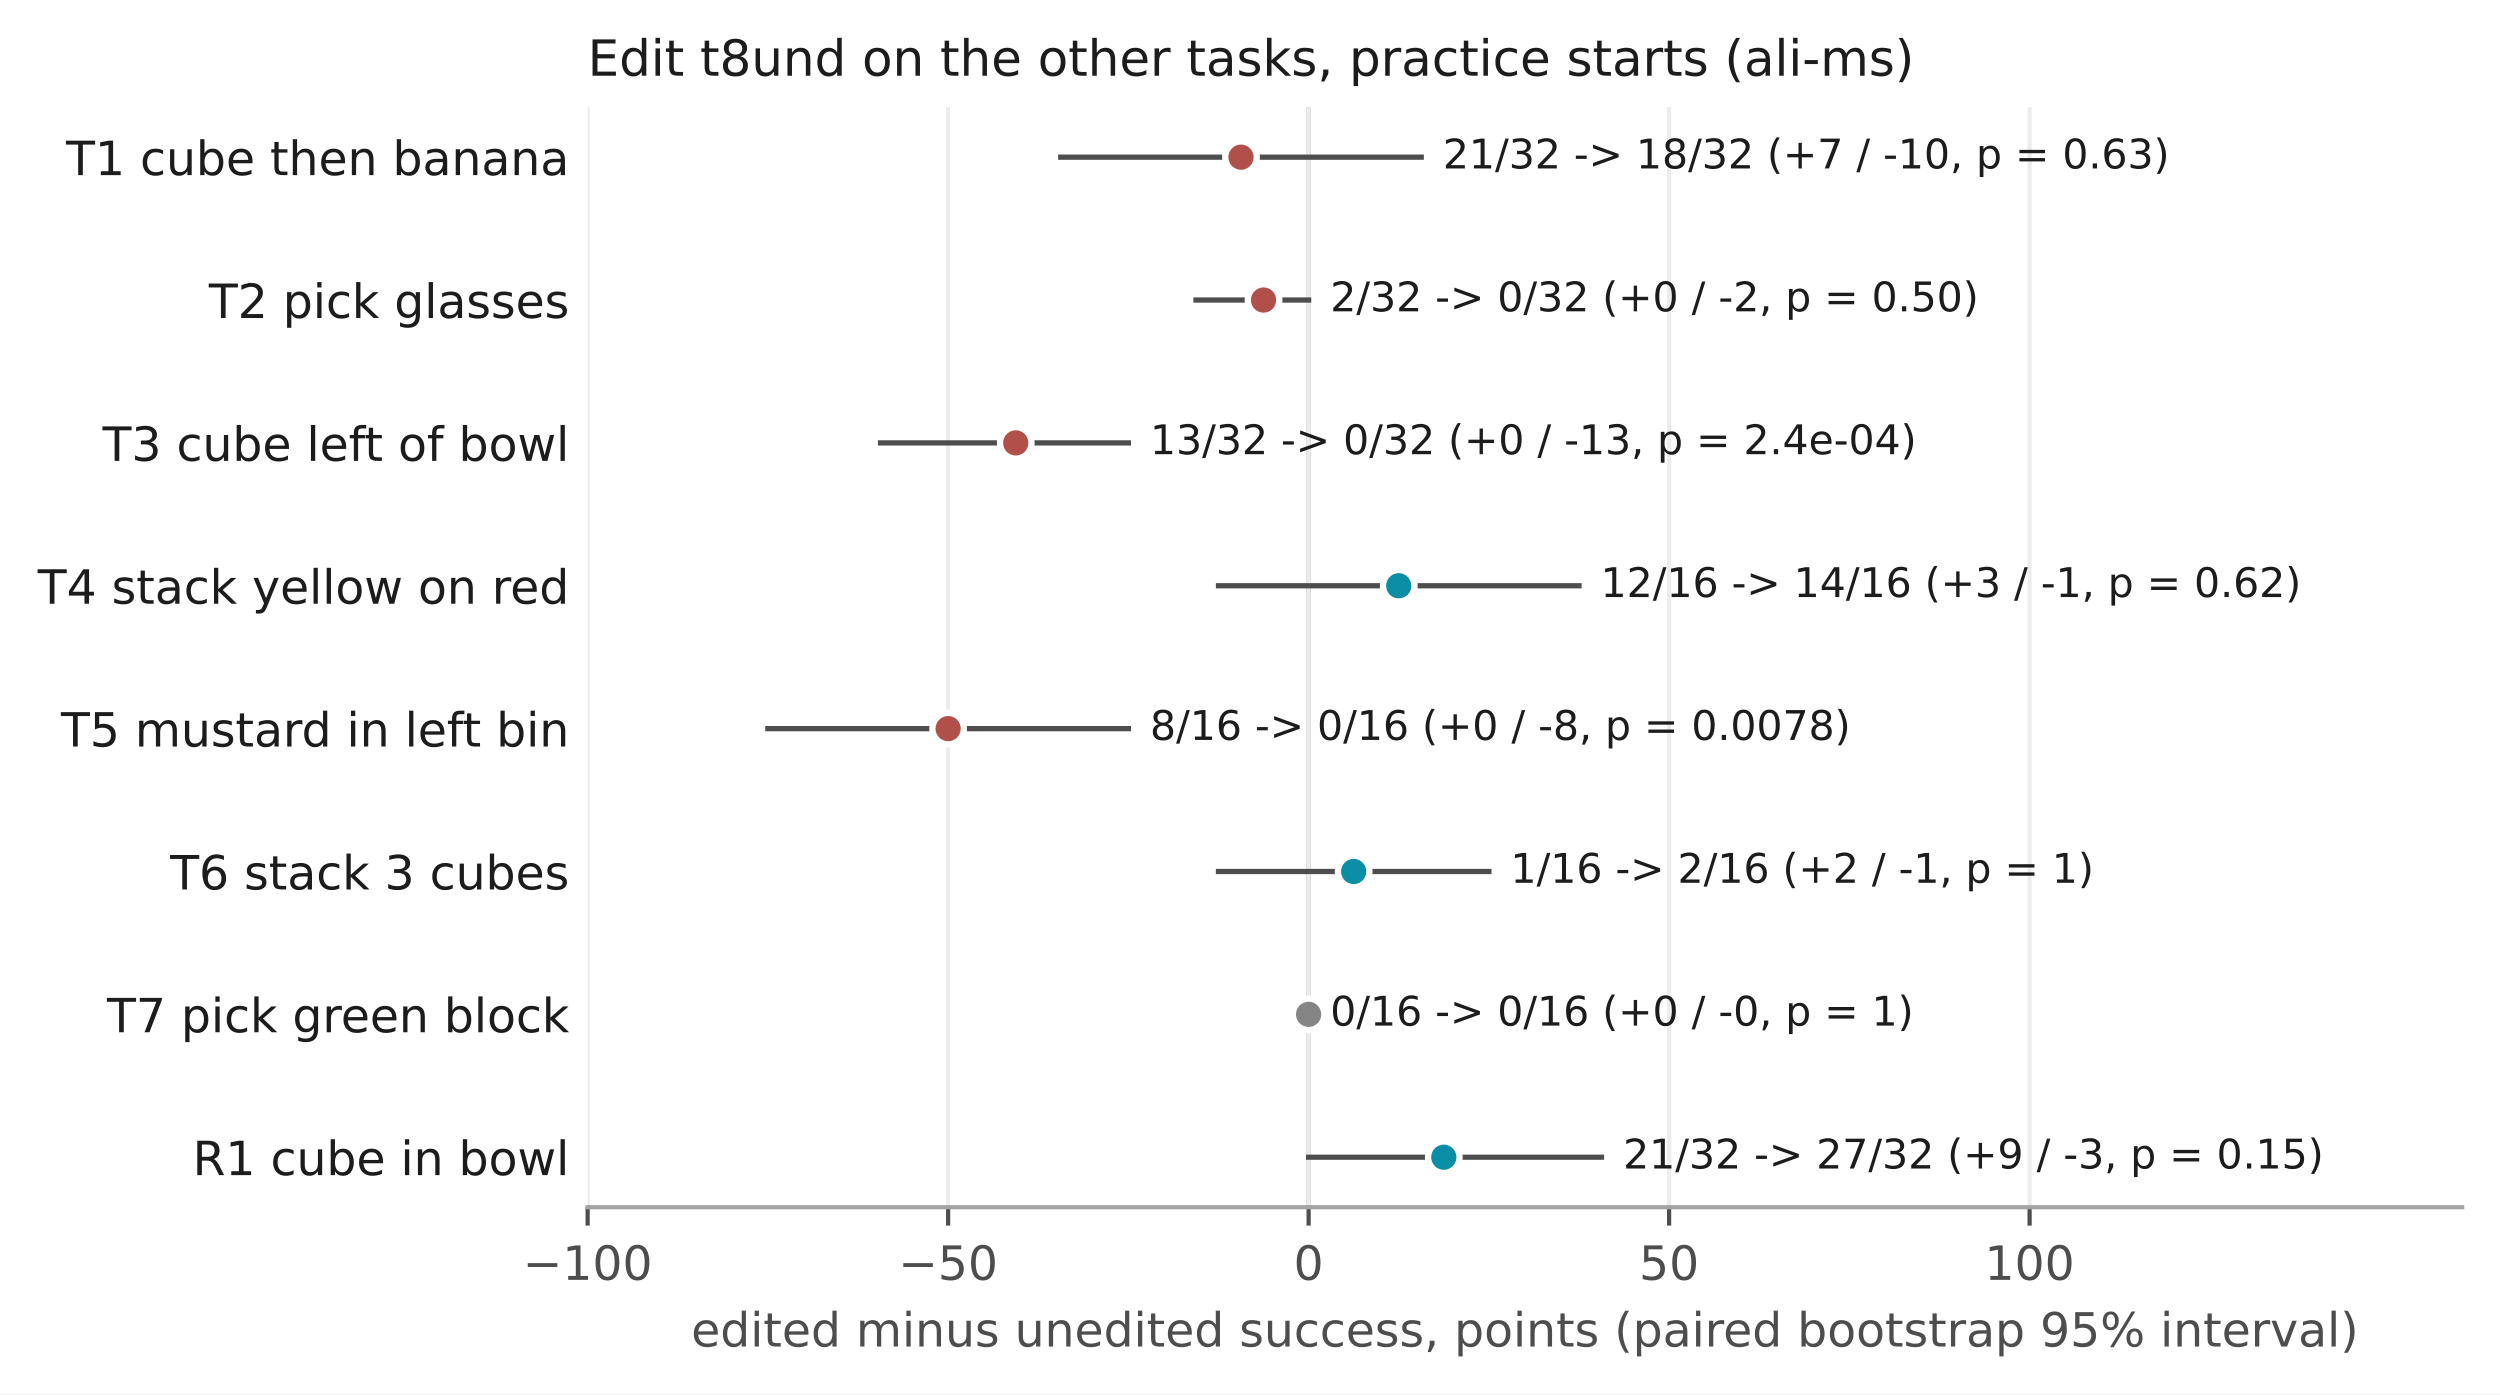
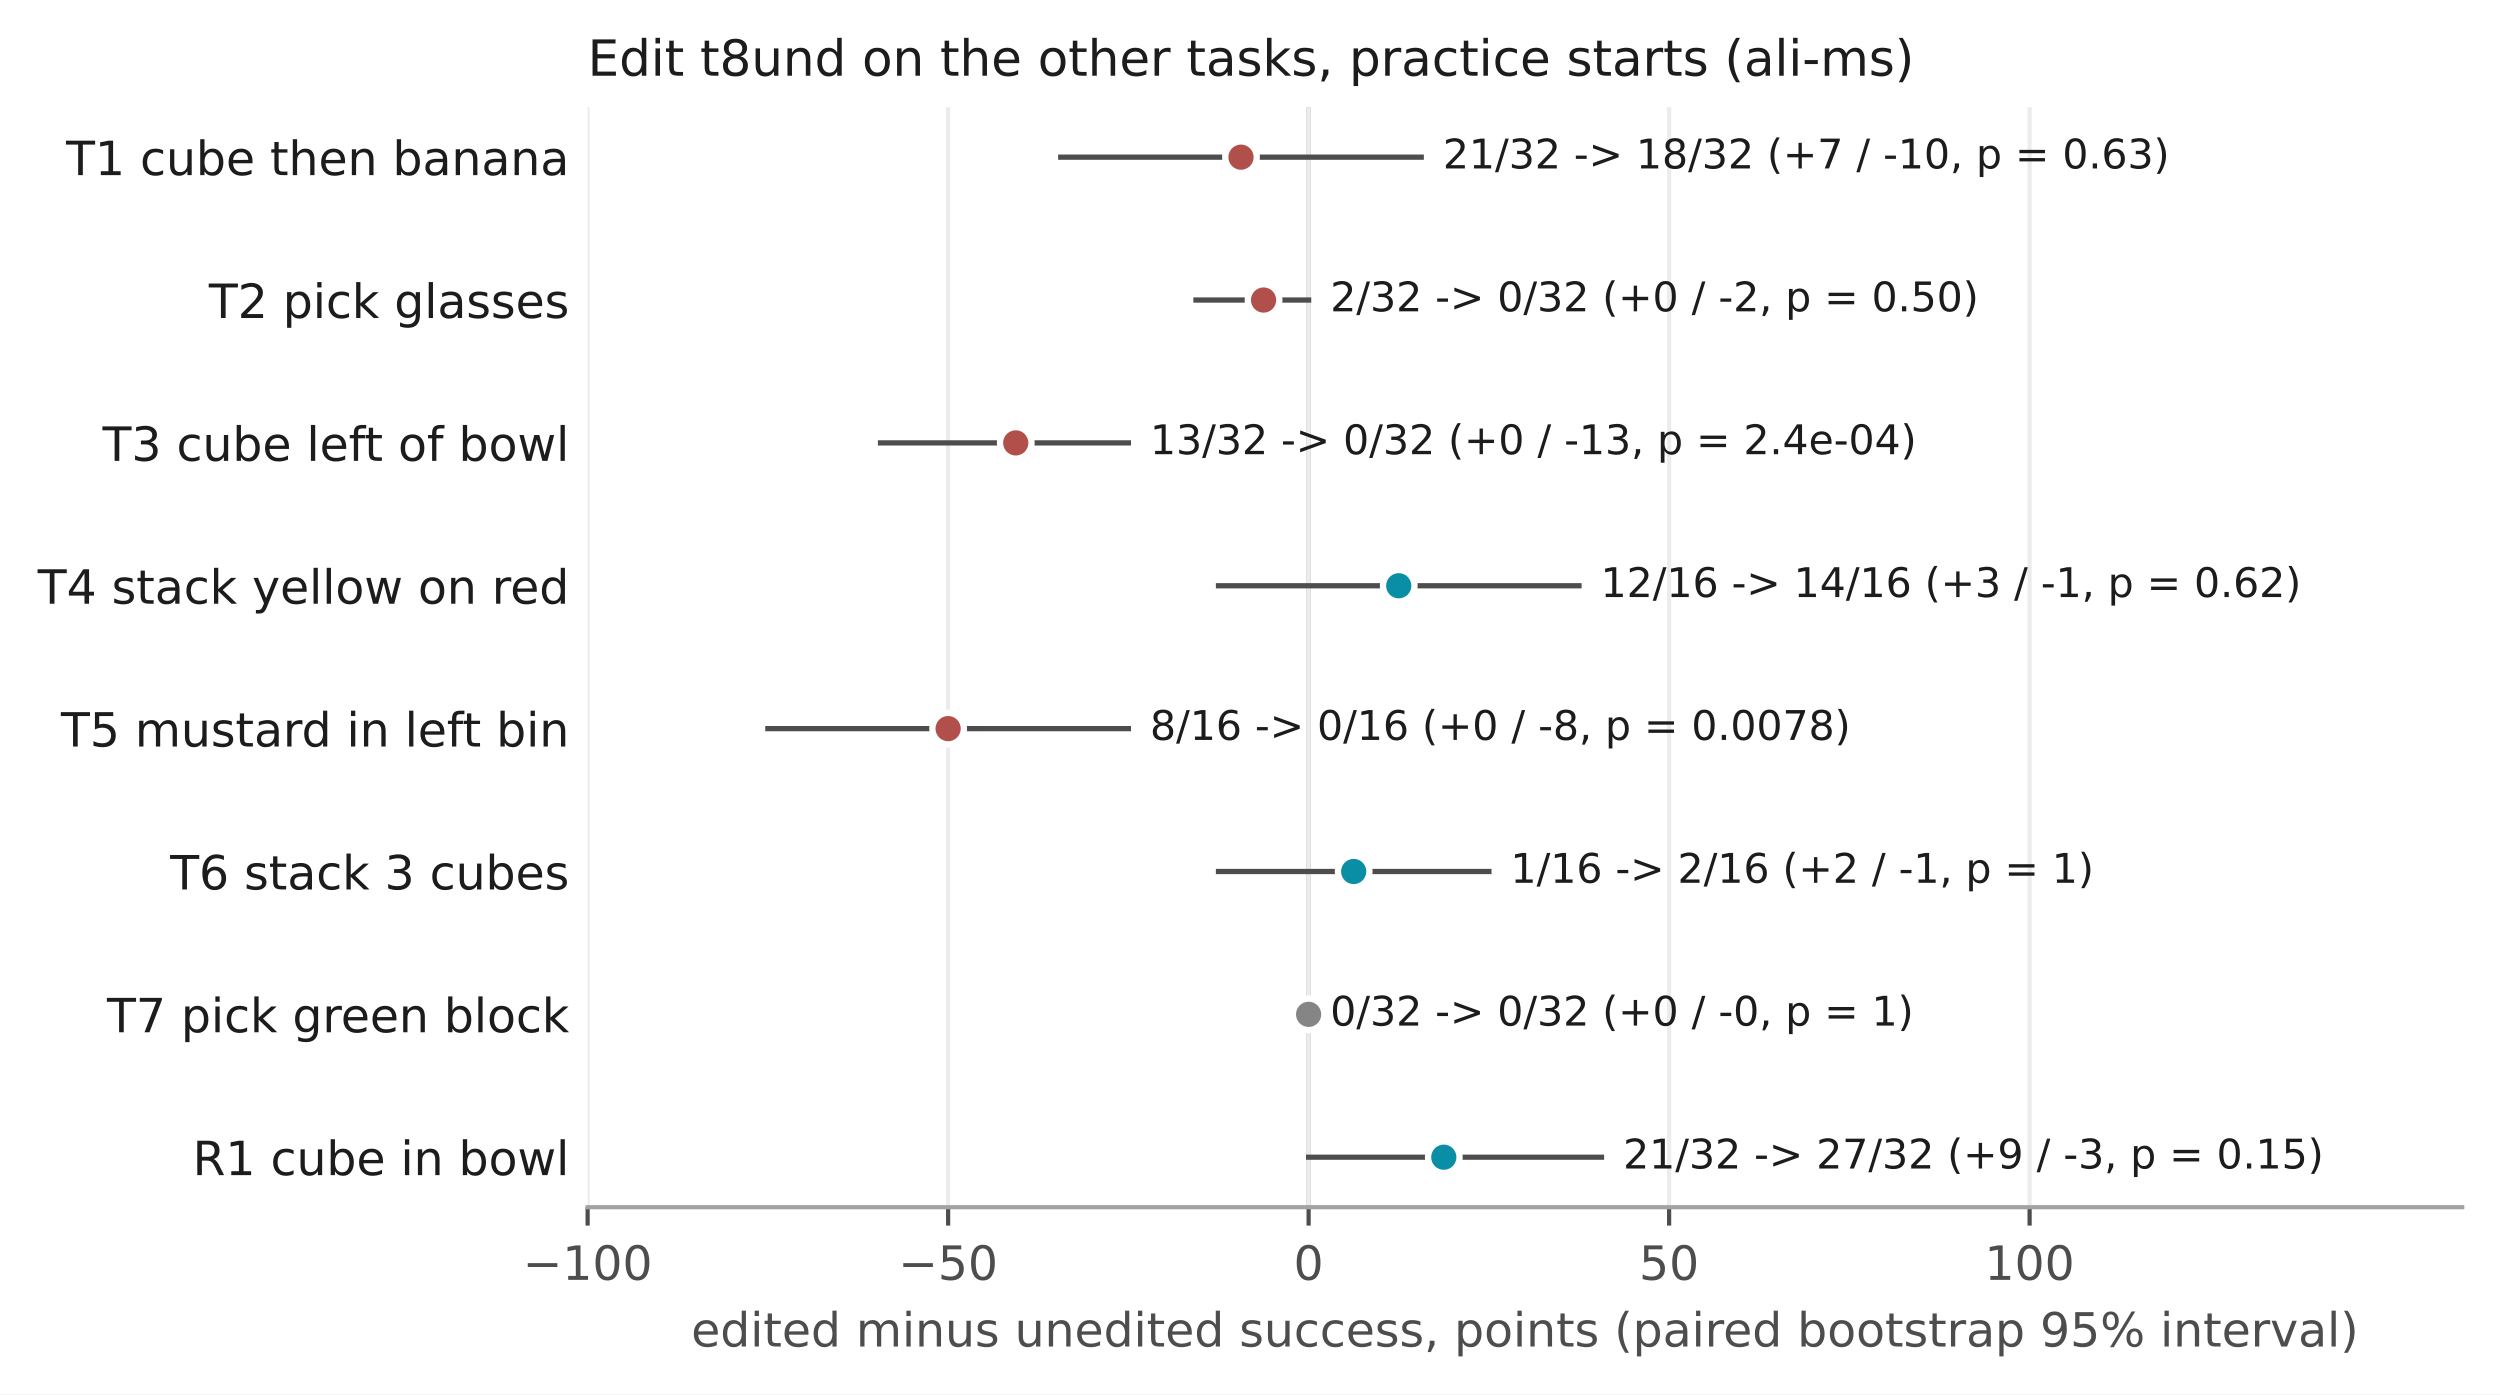
<svg xmlns="http://www.w3.org/2000/svg" xmlns:xlink="http://www.w3.org/1999/xlink" width="476.269pt" height="265.602pt" viewBox="0 0 476.269 265.602" version="1.1">
  <defs>
    <style type="text/css">*{stroke-linejoin: round; stroke-linecap: butt}</style>
  </defs>
  <g id="figure_1">
    <g id="patch_1">
      <path d="M -0 265.602  L 476.269 265.602  L 476.269 0  L -0 0  z " style="fill: #ffffff" />
    </g>
    <g id="axes_1">
      <g id="patch_2">
        <path d="M 111.949 229.982  L 469.069 229.982  L 469.069 20.419  L 111.949 20.419  z " style="fill: #ffffff" />
      </g>
      <g id="line2d_1">
-         <path d="M 249.302 229.982  L 249.302 20.419  " clip-path="url(#p06963b3d7a)" style="fill: none; stroke: #a3a3a3; stroke-width: 0.8; stroke-linecap: square" />
+         <path d="M 249.302 229.982  L 249.302 20.419  " clip-path="url(#p1a1010f6fb)" style="fill: none; stroke: #a3a3a3; stroke-width: 0.8; stroke-linecap: square" />
      </g>
      <g id="matplotlib.axis_1">
        <g id="xtick_1">
          <g id="line2d_2">
-             <path d="M 111.949 229.982  L 111.949 20.419  " clip-path="url(#p06963b3d7a)" style="fill: none; stroke: #ececec; stroke-width: 0.8; stroke-linecap: square" />
+             <path d="M 111.949 229.982  L 111.949 20.419  " clip-path="url(#p1a1010f6fb)" style="fill: none; stroke: #ececec; stroke-width: 0.8; stroke-linecap: square" />
          </g>
          <g id="line2d_3">
            <defs>
-               <path id="m3f076a8d47" d="M 0 0  L 0 3.5  " style="stroke: #4d4d4d; stroke-width: 0.8" />
+               <path id="m55f69f9933" d="M 0 0  L 0 3.5  " style="stroke: #4d4d4d; stroke-width: 0.8" />
            </defs>
            <g>
-               <use xlink:href="#m3f076a8d47" x="111.949" y="229.982" style="fill: #4d4d4d; stroke: #4d4d4d; stroke-width: 0.8" />
+               <use xlink:href="#m55f69f9933" x="111.949" y="229.982" style="fill: #4d4d4d; stroke: #4d4d4d; stroke-width: 0.8" />
            </g>
          </g>
          <g id="text_1">
            <text style="font-size: 9px; font-family: 'DejaVu Sans'; text-anchor: middle; fill: #4d4d4d" x="111.949" y="243.82" transform="rotate(-0 111.9486 243.8203)">−100</text>
          </g>
        </g>
        <g id="xtick_2">
          <g id="line2d_4">
-             <path d="M 180.626 229.982  L 180.626 20.419  " clip-path="url(#p06963b3d7a)" style="fill: none; stroke: #ececec; stroke-width: 0.8; stroke-linecap: square" />
+             <path d="M 180.626 229.982  L 180.626 20.419  " clip-path="url(#p1a1010f6fb)" style="fill: none; stroke: #ececec; stroke-width: 0.8; stroke-linecap: square" />
          </g>
          <g id="line2d_5">
            <g>
-               <use xlink:href="#m3f076a8d47" x="180.626" y="229.982" style="fill: #4d4d4d; stroke: #4d4d4d; stroke-width: 0.8" />
+               <use xlink:href="#m55f69f9933" x="180.626" y="229.982" style="fill: #4d4d4d; stroke: #4d4d4d; stroke-width: 0.8" />
            </g>
          </g>
          <g id="text_2">
            <text style="font-size: 9px; font-family: 'DejaVu Sans'; text-anchor: middle; fill: #4d4d4d" x="180.626" y="243.82" transform="rotate(-0 180.6255 243.8203)">−50</text>
          </g>
        </g>
        <g id="xtick_3">
          <g id="line2d_6">
-             <path d="M 249.302 229.982  L 249.302 20.419  " clip-path="url(#p06963b3d7a)" style="fill: none; stroke: #ececec; stroke-width: 0.8; stroke-linecap: square" />
+             <path d="M 249.302 229.982  L 249.302 20.419  " clip-path="url(#p1a1010f6fb)" style="fill: none; stroke: #ececec; stroke-width: 0.8; stroke-linecap: square" />
          </g>
          <g id="line2d_7">
            <g>
-               <use xlink:href="#m3f076a8d47" x="249.302" y="229.982" style="fill: #4d4d4d; stroke: #4d4d4d; stroke-width: 0.8" />
+               <use xlink:href="#m55f69f9933" x="249.302" y="229.982" style="fill: #4d4d4d; stroke: #4d4d4d; stroke-width: 0.8" />
            </g>
          </g>
          <g id="text_3">
            <text style="font-size: 9px; font-family: 'DejaVu Sans'; text-anchor: middle; fill: #4d4d4d" x="249.302" y="243.82" transform="rotate(-0 249.3024 243.8203)">0</text>
          </g>
        </g>
        <g id="xtick_4">
          <g id="line2d_8">
-             <path d="M 317.979 229.982  L 317.979 20.419  " clip-path="url(#p06963b3d7a)" style="fill: none; stroke: #ececec; stroke-width: 0.8; stroke-linecap: square" />
+             <path d="M 317.979 229.982  L 317.979 20.419  " clip-path="url(#p1a1010f6fb)" style="fill: none; stroke: #ececec; stroke-width: 0.8; stroke-linecap: square" />
          </g>
          <g id="line2d_9">
            <g>
-               <use xlink:href="#m3f076a8d47" x="317.979" y="229.982" style="fill: #4d4d4d; stroke: #4d4d4d; stroke-width: 0.8" />
+               <use xlink:href="#m55f69f9933" x="317.979" y="229.982" style="fill: #4d4d4d; stroke: #4d4d4d; stroke-width: 0.8" />
            </g>
          </g>
          <g id="text_4">
            <text style="font-size: 9px; font-family: 'DejaVu Sans'; text-anchor: middle; fill: #4d4d4d" x="317.979" y="243.82" transform="rotate(-0 317.9794 243.8203)">50</text>
          </g>
        </g>
        <g id="xtick_5">
          <g id="line2d_10">
-             <path d="M 386.656 229.982  L 386.656 20.419  " clip-path="url(#p06963b3d7a)" style="fill: none; stroke: #ececec; stroke-width: 0.8; stroke-linecap: square" />
+             <path d="M 386.656 229.982  L 386.656 20.419  " clip-path="url(#p1a1010f6fb)" style="fill: none; stroke: #ececec; stroke-width: 0.8; stroke-linecap: square" />
          </g>
          <g id="line2d_11">
            <g>
-               <use xlink:href="#m3f076a8d47" x="386.656" y="229.982" style="fill: #4d4d4d; stroke: #4d4d4d; stroke-width: 0.8" />
+               <use xlink:href="#m55f69f9933" x="386.656" y="229.982" style="fill: #4d4d4d; stroke: #4d4d4d; stroke-width: 0.8" />
            </g>
          </g>
          <g id="text_5">
            <text style="font-size: 9px; font-family: 'DejaVu Sans'; text-anchor: middle; fill: #4d4d4d" x="386.656" y="243.82" transform="rotate(-0 386.6563 243.8203)">100</text>
          </g>
        </g>
        <g id="text_6">
          <text style="font-size: 9px; font-family: 'DejaVu Sans'; text-anchor: middle; fill: #4d4d4d" x="290.509" y="256.531" transform="rotate(-0 290.5086 256.5306)">edited minus unedited success, points (paired bootstrap 95% interval)</text>
        </g>
      </g>
      <g id="matplotlib.axis_2">
        <g id="ytick_1">
          <g id="line2d_12" />
          <g id="text_7">
            <text style="font-size: 9px; font-family: 'DejaVu Sans'; text-anchor: end; fill: #1c1c1c" x="108.449" y="223.875" transform="rotate(-0 108.4486 223.8754)">R1 cube in bowl</text>
          </g>
        </g>
        <g id="ytick_2">
          <g id="line2d_13" />
          <g id="text_8">
            <text style="font-size: 9px; font-family: 'DejaVu Sans'; text-anchor: end; fill: #1c1c1c" x="108.449" y="196.659" transform="rotate(-0 108.4486 196.6594)">T7 pick green block</text>
          </g>
        </g>
        <g id="ytick_3">
          <g id="line2d_14" />
          <g id="text_9">
            <text style="font-size: 9px; font-family: 'DejaVu Sans'; text-anchor: end; fill: #1c1c1c" x="108.449" y="169.443" transform="rotate(-0 108.4486 169.4434)">T6 stack 3 cubes</text>
          </g>
        </g>
        <g id="ytick_4">
          <g id="line2d_15" />
          <g id="text_10">
            <text style="font-size: 9px; font-family: 'DejaVu Sans'; text-anchor: end; fill: #1c1c1c" x="108.449" y="142.227" transform="rotate(-0 108.4486 142.2274)">T5 mustard in left bin</text>
          </g>
        </g>
        <g id="ytick_5">
          <g id="line2d_16" />
          <g id="text_11">
            <text style="font-size: 9px; font-family: 'DejaVu Sans'; text-anchor: end; fill: #1c1c1c" x="108.449" y="115.011" transform="rotate(-0 108.4486 115.0114)">T4 stack yellow on red</text>
          </g>
        </g>
        <g id="ytick_6">
          <g id="line2d_17" />
          <g id="text_12">
            <text style="font-size: 9px; font-family: 'DejaVu Sans'; text-anchor: end; fill: #1c1c1c" x="108.449" y="87.795" transform="rotate(-0 108.4486 87.79541)">T3 cube left of bowl</text>
          </g>
        </g>
        <g id="ytick_7">
          <g id="line2d_18" />
          <g id="text_13">
            <text style="font-size: 9px; font-family: 'DejaVu Sans'; text-anchor: end; fill: #1c1c1c" x="108.449" y="60.579" transform="rotate(-0 108.4486 60.57941)">T2 pick glasses</text>
          </g>
        </g>
        <g id="ytick_8">
          <g id="line2d_19" />
          <g id="text_14">
            <text style="font-size: 9px; font-family: 'DejaVu Sans'; text-anchor: end; fill: #1c1c1c" x="108.449" y="33.363" transform="rotate(-0 108.4486 33.36341)">T1 cube then banana</text>
          </g>
        </g>
      </g>
      <g id="line2d_20">
-         <path d="M 202.08 29.944  L 270.757 29.944  " clip-path="url(#p06963b3d7a)" style="fill: none; stroke: #4d4d4d; stroke-linecap: square" />
+         <path d="M 202.08 29.944  L 270.757 29.944  " clip-path="url(#p1a1010f6fb)" style="fill: none; stroke: #4d4d4d; stroke-linecap: square" />
      </g>
      <g id="line2d_21">
-         <path d="M 227.848 57.16  L 249.302 57.16  " clip-path="url(#p06963b3d7a)" style="fill: none; stroke: #4d4d4d; stroke-linecap: square" />
+         <path d="M 227.848 57.16  L 249.302 57.16  " clip-path="url(#p1a1010f6fb)" style="fill: none; stroke: #4d4d4d; stroke-linecap: square" />
      </g>
      <g id="line2d_22">
-         <path d="M 167.742 84.376  L 214.964 84.376  " clip-path="url(#p06963b3d7a)" style="fill: none; stroke: #4d4d4d; stroke-linecap: square" />
+         <path d="M 167.742 84.376  L 214.964 84.376  " clip-path="url(#p1a1010f6fb)" style="fill: none; stroke: #4d4d4d; stroke-linecap: square" />
      </g>
      <g id="line2d_23">
-         <path d="M 232.133 111.592  L 300.81 111.592  " clip-path="url(#p06963b3d7a)" style="fill: none; stroke: #4d4d4d; stroke-linecap: square" />
+         <path d="M 232.133 111.592  L 300.81 111.592  " clip-path="url(#p1a1010f6fb)" style="fill: none; stroke: #4d4d4d; stroke-linecap: square" />
      </g>
      <g id="line2d_24">
-         <path d="M 146.287 138.808  L 214.964 138.808  " clip-path="url(#p06963b3d7a)" style="fill: none; stroke: #4d4d4d; stroke-linecap: square" />
+         <path d="M 146.287 138.808  L 214.964 138.808  " clip-path="url(#p1a1010f6fb)" style="fill: none; stroke: #4d4d4d; stroke-linecap: square" />
      </g>
      <g id="line2d_25">
-         <path d="M 232.133 166.024  L 283.641 166.024  " clip-path="url(#p06963b3d7a)" style="fill: none; stroke: #4d4d4d; stroke-linecap: square" />
+         <path d="M 232.133 166.024  L 283.641 166.024  " clip-path="url(#p1a1010f6fb)" style="fill: none; stroke: #4d4d4d; stroke-linecap: square" />
      </g>
      <g id="line2d_26">
-         <path d="M 249.302 193.24  L 249.302 193.24  " clip-path="url(#p06963b3d7a)" style="fill: none; stroke: #4d4d4d; stroke-linecap: square" />
+         <path d="M 249.302 193.24  L 249.302 193.24  " clip-path="url(#p1a1010f6fb)" style="fill: none; stroke: #4d4d4d; stroke-linecap: square" />
      </g>
      <g id="line2d_27">
-         <path d="M 249.302 220.456  L 305.096 220.456  " clip-path="url(#p06963b3d7a)" style="fill: none; stroke: #4d4d4d; stroke-linecap: square" />
+         <path d="M 249.302 220.456  L 305.096 220.456  " clip-path="url(#p1a1010f6fb)" style="fill: none; stroke: #4d4d4d; stroke-linecap: square" />
      </g>
      <g id="patch_3">
        <path d="M 111.949 229.982  L 469.069 229.982  " style="fill: none; stroke: #a3a3a3; stroke-width: 0.8; stroke-linejoin: miter; stroke-linecap: square" />
      </g>
      <g id="line2d_28">
        <defs>
-           <path id="mbeb2a30278" d="M 0 3  C 0.796 3 1.559 2.684 2.121 2.121  C 2.684 1.559 3 0.796 3 0  C 3 -0.796 2.684 -1.559 2.121 -2.121  C 1.559 -2.684 0.796 -3 0 -3  C -0.796 -3 -1.559 -2.684 -2.121 -2.121  C -2.684 -1.559 -3 -0.796 -3 0  C -3 0.796 -2.684 1.559 -2.121 2.121  C -1.559 2.684 -0.796 3 0 3  z " style="stroke: #ffffff; stroke-width: 1.2" />
+           <path id="meb3883f328" d="M 0 3  C 0.796 3 1.559 2.684 2.121 2.121  C 2.684 1.559 3 0.796 3 0  C 3 -0.796 2.684 -1.559 2.121 -2.121  C 1.559 -2.684 0.796 -3 0 -3  C -0.796 -3 -1.559 -2.684 -2.121 -2.121  C -2.684 -1.559 -3 -0.796 -3 0  C -3 0.796 -2.684 1.559 -2.121 2.121  C -1.559 2.684 -0.796 3 0 3  z " style="stroke: #ffffff; stroke-width: 1.2" />
        </defs>
-         <g clip-path="url(#p06963b3d7a)">
-           <use xlink:href="#mbeb2a30278" x="236.419" y="29.944" style="fill: #b1504a; stroke: #ffffff; stroke-width: 1.2" />
+         <g clip-path="url(#p1a1010f6fb)">
+           <use xlink:href="#meb3883f328" x="236.419" y="29.944" style="fill: #b1504a; stroke: #ffffff; stroke-width: 1.2" />
        </g>
      </g>
      <g id="text_15">
        <text style="font-size: 7.8px; font-family: 'DejaVu Sans'; text-anchor: start; fill: #1c1c1c" x="274.878" y="32.096" transform="rotate(-0 274.8777 32.09643)">21/32 -&gt; 18/32  (+7 / -10, p = 0.63)</text>
      </g>
      <g id="line2d_29">
-         <g clip-path="url(#p06963b3d7a)">
-           <use xlink:href="#mbeb2a30278" x="240.718" y="57.16" style="fill: #b1504a; stroke: #ffffff; stroke-width: 1.2" />
+         <g clip-path="url(#p1a1010f6fb)">
+           <use xlink:href="#meb3883f328" x="240.718" y="57.16" style="fill: #b1504a; stroke: #ffffff; stroke-width: 1.2" />
        </g>
      </g>
      <g id="text_16">
        <text style="font-size: 7.8px; font-family: 'DejaVu Sans'; text-anchor: start; fill: #1c1c1c" x="253.423" y="59.312" transform="rotate(-0 253.4231 59.31243)">2/32 -&gt; 0/32  (+0 / -2, p = 0.50)</text>
      </g>
      <g id="line2d_30">
-         <g clip-path="url(#p06963b3d7a)">
-           <use xlink:href="#mbeb2a30278" x="193.509" y="84.376" style="fill: #b1504a; stroke: #ffffff; stroke-width: 1.2" />
+         <g clip-path="url(#p1a1010f6fb)">
+           <use xlink:href="#meb3883f328" x="193.509" y="84.376" style="fill: #b1504a; stroke: #ffffff; stroke-width: 1.2" />
        </g>
      </g>
      <g id="text_17">
        <text style="font-size: 7.8px; font-family: 'DejaVu Sans'; text-anchor: start; fill: #1c1c1c" x="219.085" y="86.528" transform="rotate(-0 219.0846 86.52843)">13/32 -&gt; 0/32  (+0 / -13, p = 2.4e-04)</text>
      </g>
      <g id="line2d_31">
        <defs>
-           <path id="m4a8315bb2b" d="M 0 3  C 0.796 3 1.559 2.684 2.121 2.121  C 2.684 1.559 3 0.796 3 0  C 3 -0.796 2.684 -1.559 2.121 -2.121  C 1.559 -2.684 0.796 -3 0 -3  C -0.796 -3 -1.559 -2.684 -2.121 -2.121  C -2.684 -1.559 -3 -0.796 -3 0  C -3 0.796 -2.684 1.559 -2.121 2.121  C -1.559 2.684 -0.796 3 0 3  z " style="stroke: #ffffff; stroke-width: 1.2" />
+           <path id="m3d2a782a87" d="M 0 3  C 0.796 3 1.559 2.684 2.121 2.121  C 2.684 1.559 3 0.796 3 0  C 3 -0.796 2.684 -1.559 2.121 -2.121  C 1.559 -2.684 0.796 -3 0 -3  C -0.796 -3 -1.559 -2.684 -2.121 -2.121  C -2.684 -1.559 -3 -0.796 -3 0  C -3 0.796 -2.684 1.559 -2.121 2.121  C -1.559 2.684 -0.796 3 0 3  z " style="stroke: #ffffff; stroke-width: 1.2" />
        </defs>
-         <g clip-path="url(#p06963b3d7a)">
-           <use xlink:href="#m4a8315bb2b" x="266.472" y="111.592" style="fill: #0a8ea6; stroke: #ffffff; stroke-width: 1.2" />
+         <g clip-path="url(#p1a1010f6fb)">
+           <use xlink:href="#m3d2a782a87" x="266.472" y="111.592" style="fill: #0a8ea6; stroke: #ffffff; stroke-width: 1.2" />
        </g>
      </g>
      <g id="text_18">
        <text style="font-size: 7.8px; font-family: 'DejaVu Sans'; text-anchor: start; fill: #1c1c1c" x="304.931" y="113.744" transform="rotate(-0 304.9307 113.7444)">12/16 -&gt; 14/16  (+3 / -1, p = 0.62)</text>
      </g>
      <g id="line2d_32">
-         <g clip-path="url(#p06963b3d7a)">
-           <use xlink:href="#mbeb2a30278" x="180.626" y="138.808" style="fill: #b1504a; stroke: #ffffff; stroke-width: 1.2" />
+         <g clip-path="url(#p1a1010f6fb)">
+           <use xlink:href="#meb3883f328" x="180.626" y="138.808" style="fill: #b1504a; stroke: #ffffff; stroke-width: 1.2" />
        </g>
      </g>
      <g id="text_19">
        <text style="font-size: 7.8px; font-family: 'DejaVu Sans'; text-anchor: start; fill: #1c1c1c" x="219.085" y="140.96" transform="rotate(-0 219.0846 140.9604)">8/16 -&gt; 0/16  (+0 / -8, p = 0.0078)</text>
      </g>
      <g id="line2d_33">
-         <g clip-path="url(#p06963b3d7a)">
-           <use xlink:href="#m4a8315bb2b" x="257.887" y="166.024" style="fill: #0a8ea6; stroke: #ffffff; stroke-width: 1.2" />
+         <g clip-path="url(#p1a1010f6fb)">
+           <use xlink:href="#m3d2a782a87" x="257.887" y="166.024" style="fill: #0a8ea6; stroke: #ffffff; stroke-width: 1.2" />
        </g>
      </g>
      <g id="text_20">
        <text style="font-size: 7.8px; font-family: 'DejaVu Sans'; text-anchor: start; fill: #1c1c1c" x="287.762" y="168.176" transform="rotate(-0 287.7615 168.1764)">1/16 -&gt; 2/16  (+2 / -1, p = 1)</text>
      </g>
      <g id="line2d_34">
        <defs>
-           <path id="m470e918c17" d="M 0 3  C 0.796 3 1.559 2.684 2.121 2.121  C 2.684 1.559 3 0.796 3 0  C 3 -0.796 2.684 -1.559 2.121 -2.121  C 1.559 -2.684 0.796 -3 0 -3  C -0.796 -3 -1.559 -2.684 -2.121 -2.121  C -2.684 -1.559 -3 -0.796 -3 0  C -3 0.796 -2.684 1.559 -2.121 2.121  C -1.559 2.684 -0.796 3 0 3  z " style="stroke: #ffffff; stroke-width: 1.2" />
+           <path id="m7d080b4e9b" d="M 0 3  C 0.796 3 1.559 2.684 2.121 2.121  C 2.684 1.559 3 0.796 3 0  C 3 -0.796 2.684 -1.559 2.121 -2.121  C 1.559 -2.684 0.796 -3 0 -3  C -0.796 -3 -1.559 -2.684 -2.121 -2.121  C -2.684 -1.559 -3 -0.796 -3 0  C -3 0.796 -2.684 1.559 -2.121 2.121  C -1.559 2.684 -0.796 3 0 3  z " style="stroke: #ffffff; stroke-width: 1.2" />
        </defs>
-         <g clip-path="url(#p06963b3d7a)">
-           <use xlink:href="#m470e918c17" x="249.302" y="193.24" style="fill: #858585; stroke: #ffffff; stroke-width: 1.2" />
+         <g clip-path="url(#p1a1010f6fb)">
+           <use xlink:href="#m7d080b4e9b" x="249.302" y="193.24" style="fill: #858585; stroke: #ffffff; stroke-width: 1.2" />
        </g>
      </g>
      <g id="text_21">
-         <text style="font-size: 7.8px; font-family: 'DejaVu Sans'; text-anchor: start; fill: #1c1c1c" x="253.423" y="195.392" transform="rotate(-0 253.4231 195.3924)">0/16 -&gt; 0/16  (+0 / -0, p = 1)</text>
+         <text style="font-size: 7.8px; font-family: 'DejaVu Sans'; text-anchor: start; fill: #1c1c1c" x="253.423" y="195.392" transform="rotate(-0 253.4231 195.3924)">0/32 -&gt; 0/32  (+0 / -0, p = 1)</text>
      </g>
      <g id="line2d_35">
-         <g clip-path="url(#p06963b3d7a)">
-           <use xlink:href="#m4a8315bb2b" x="275.056" y="220.456" style="fill: #0a8ea6; stroke: #ffffff; stroke-width: 1.2" />
+         <g clip-path="url(#p1a1010f6fb)">
+           <use xlink:href="#m3d2a782a87" x="275.056" y="220.456" style="fill: #0a8ea6; stroke: #ffffff; stroke-width: 1.2" />
        </g>
      </g>
      <g id="text_22">
        <text style="font-size: 7.8px; font-family: 'DejaVu Sans'; text-anchor: start; fill: #1c1c1c" x="309.216" y="222.608" transform="rotate(-0 309.2162 222.6084)">21/32 -&gt; 27/32  (+9 / -3, p = 0.15)</text>
      </g>
      <g id="text_23">
        <text style="font-size: 9.5px; font-family: 'DejaVu Sans'; text-anchor: start; fill: #1c1c1c" x="111.949" y="14.419" transform="rotate(-0 111.9486 14.41852)">Edit t8und on the other tasks, practice starts (ali-ms)</text>
      </g>
    </g>
  </g>
  <defs>
-     <clipPath id="p06963b3d7a">
+     <clipPath id="p1a1010f6fb">
      <rect x="111.949" y="20.419" width="357.12" height="209.563" />
    </clipPath>
  </defs>
</svg>
